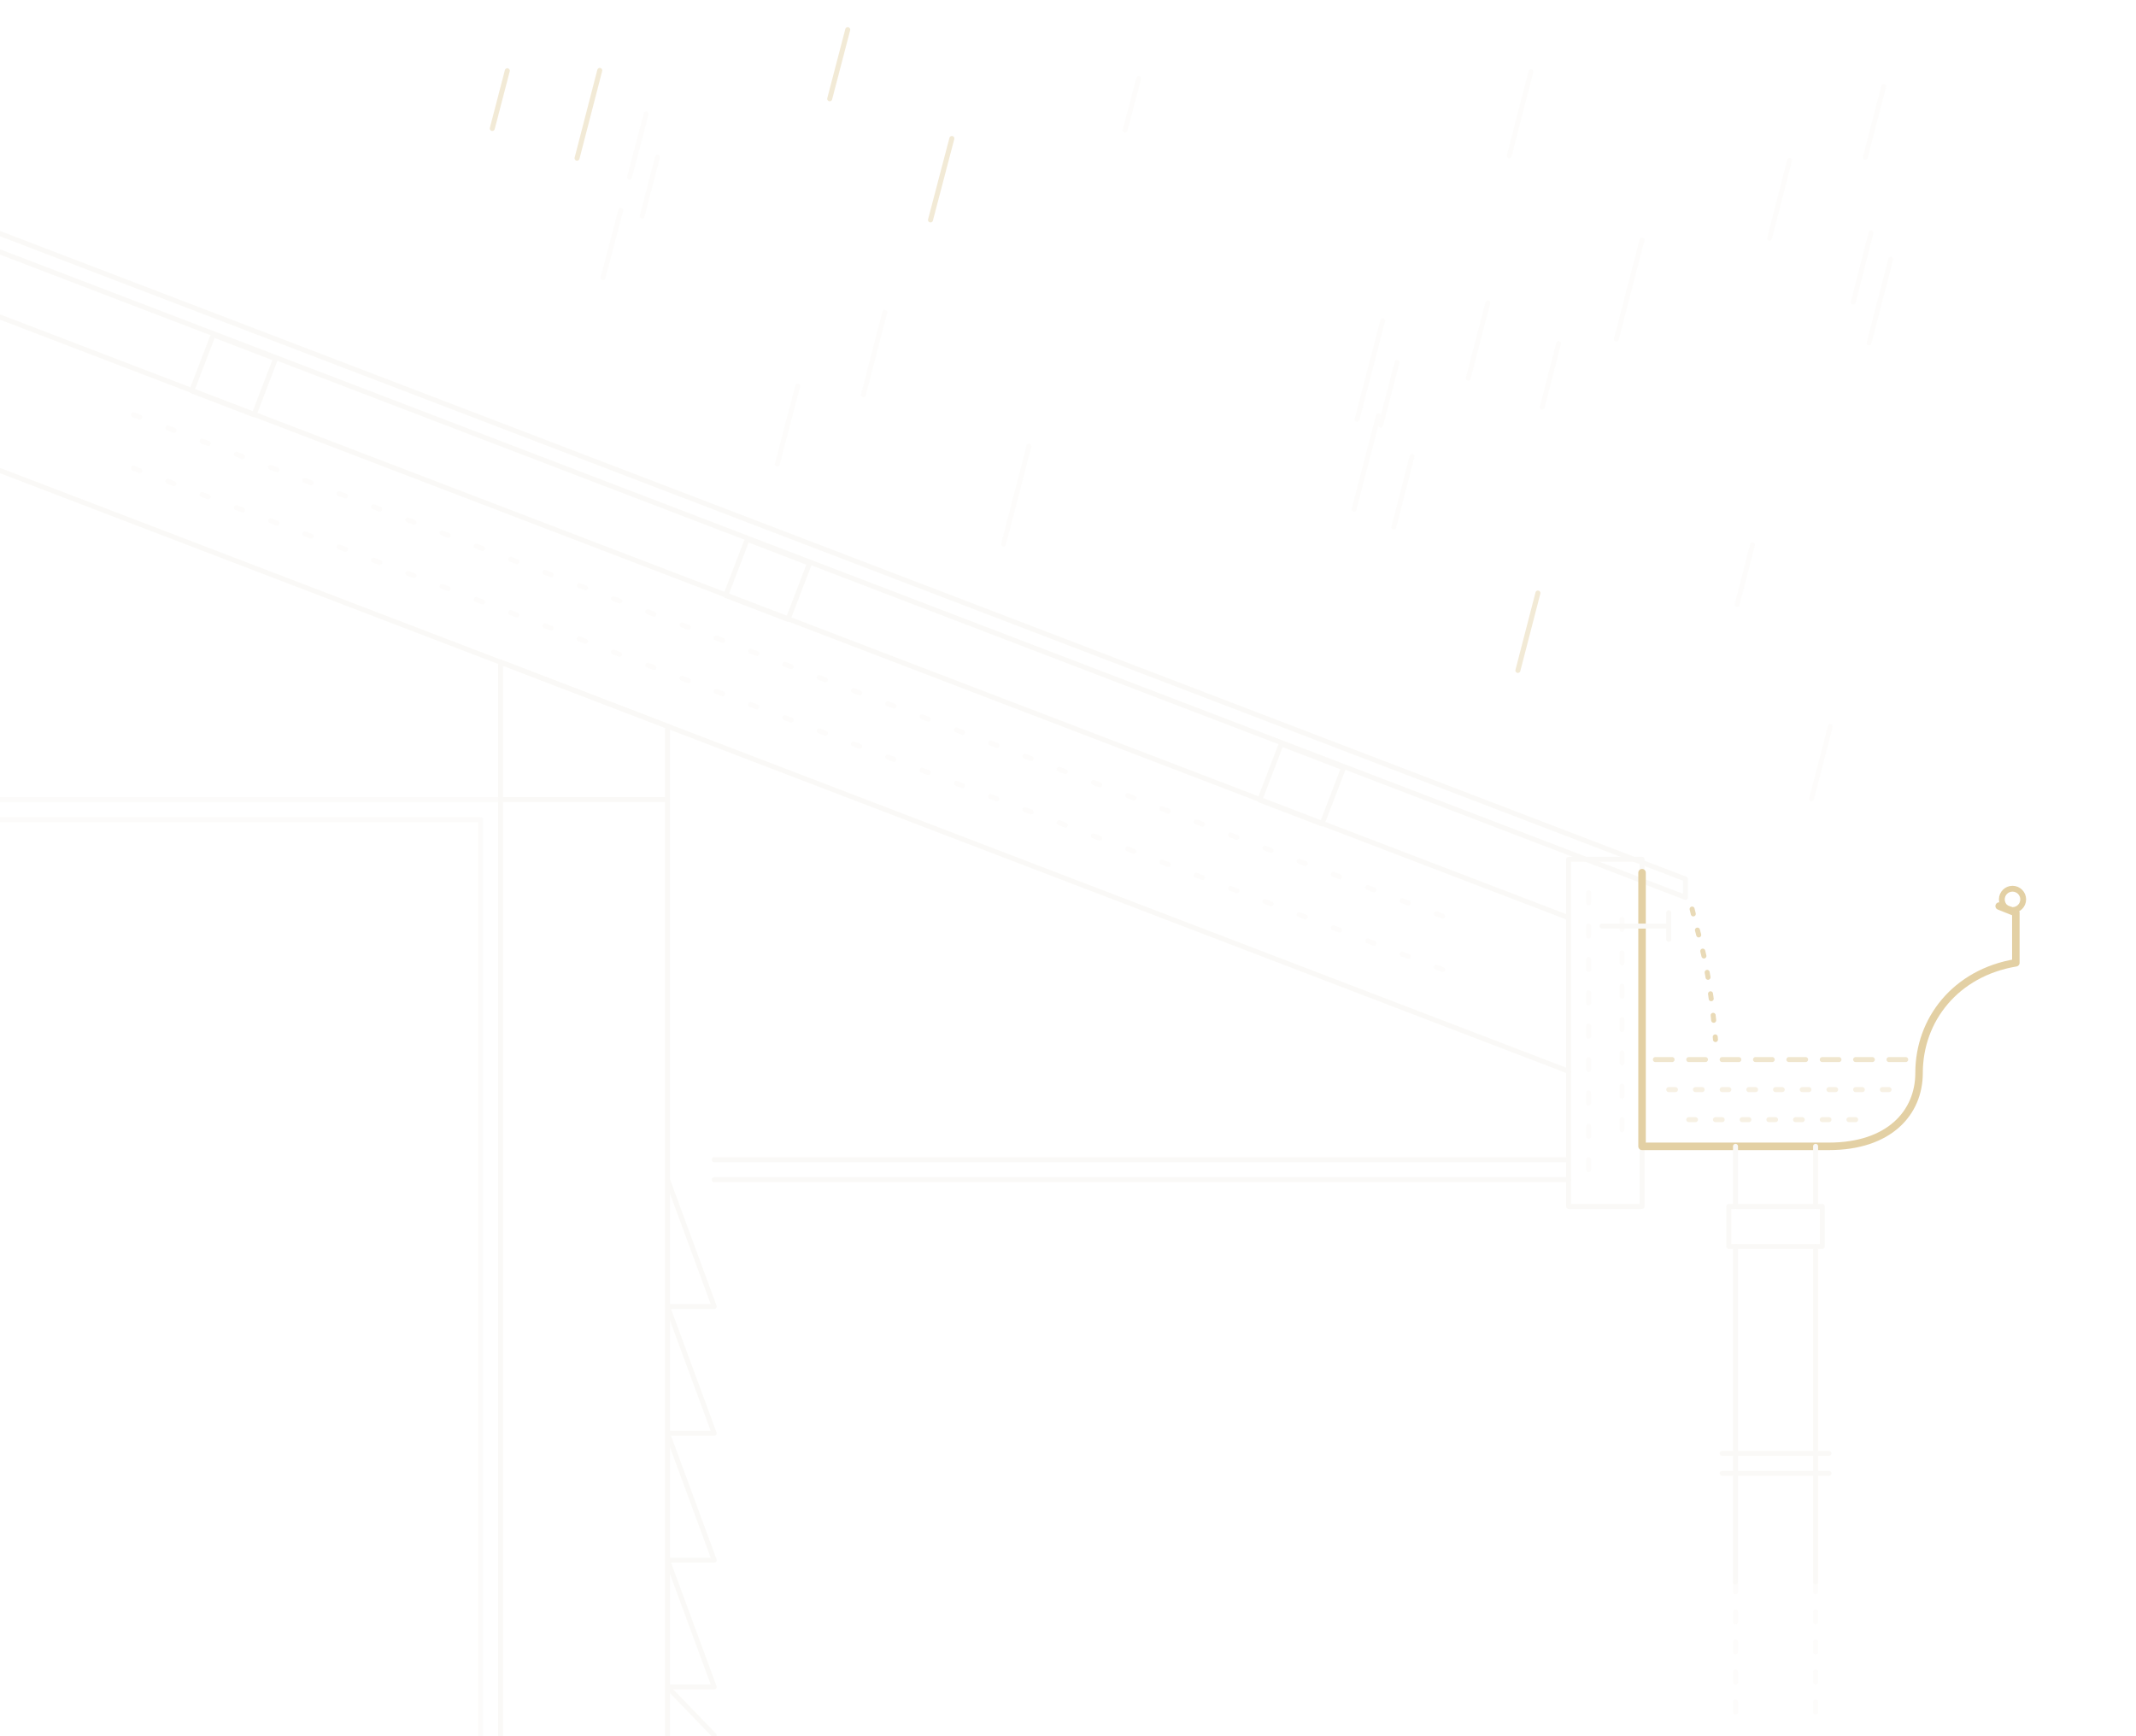
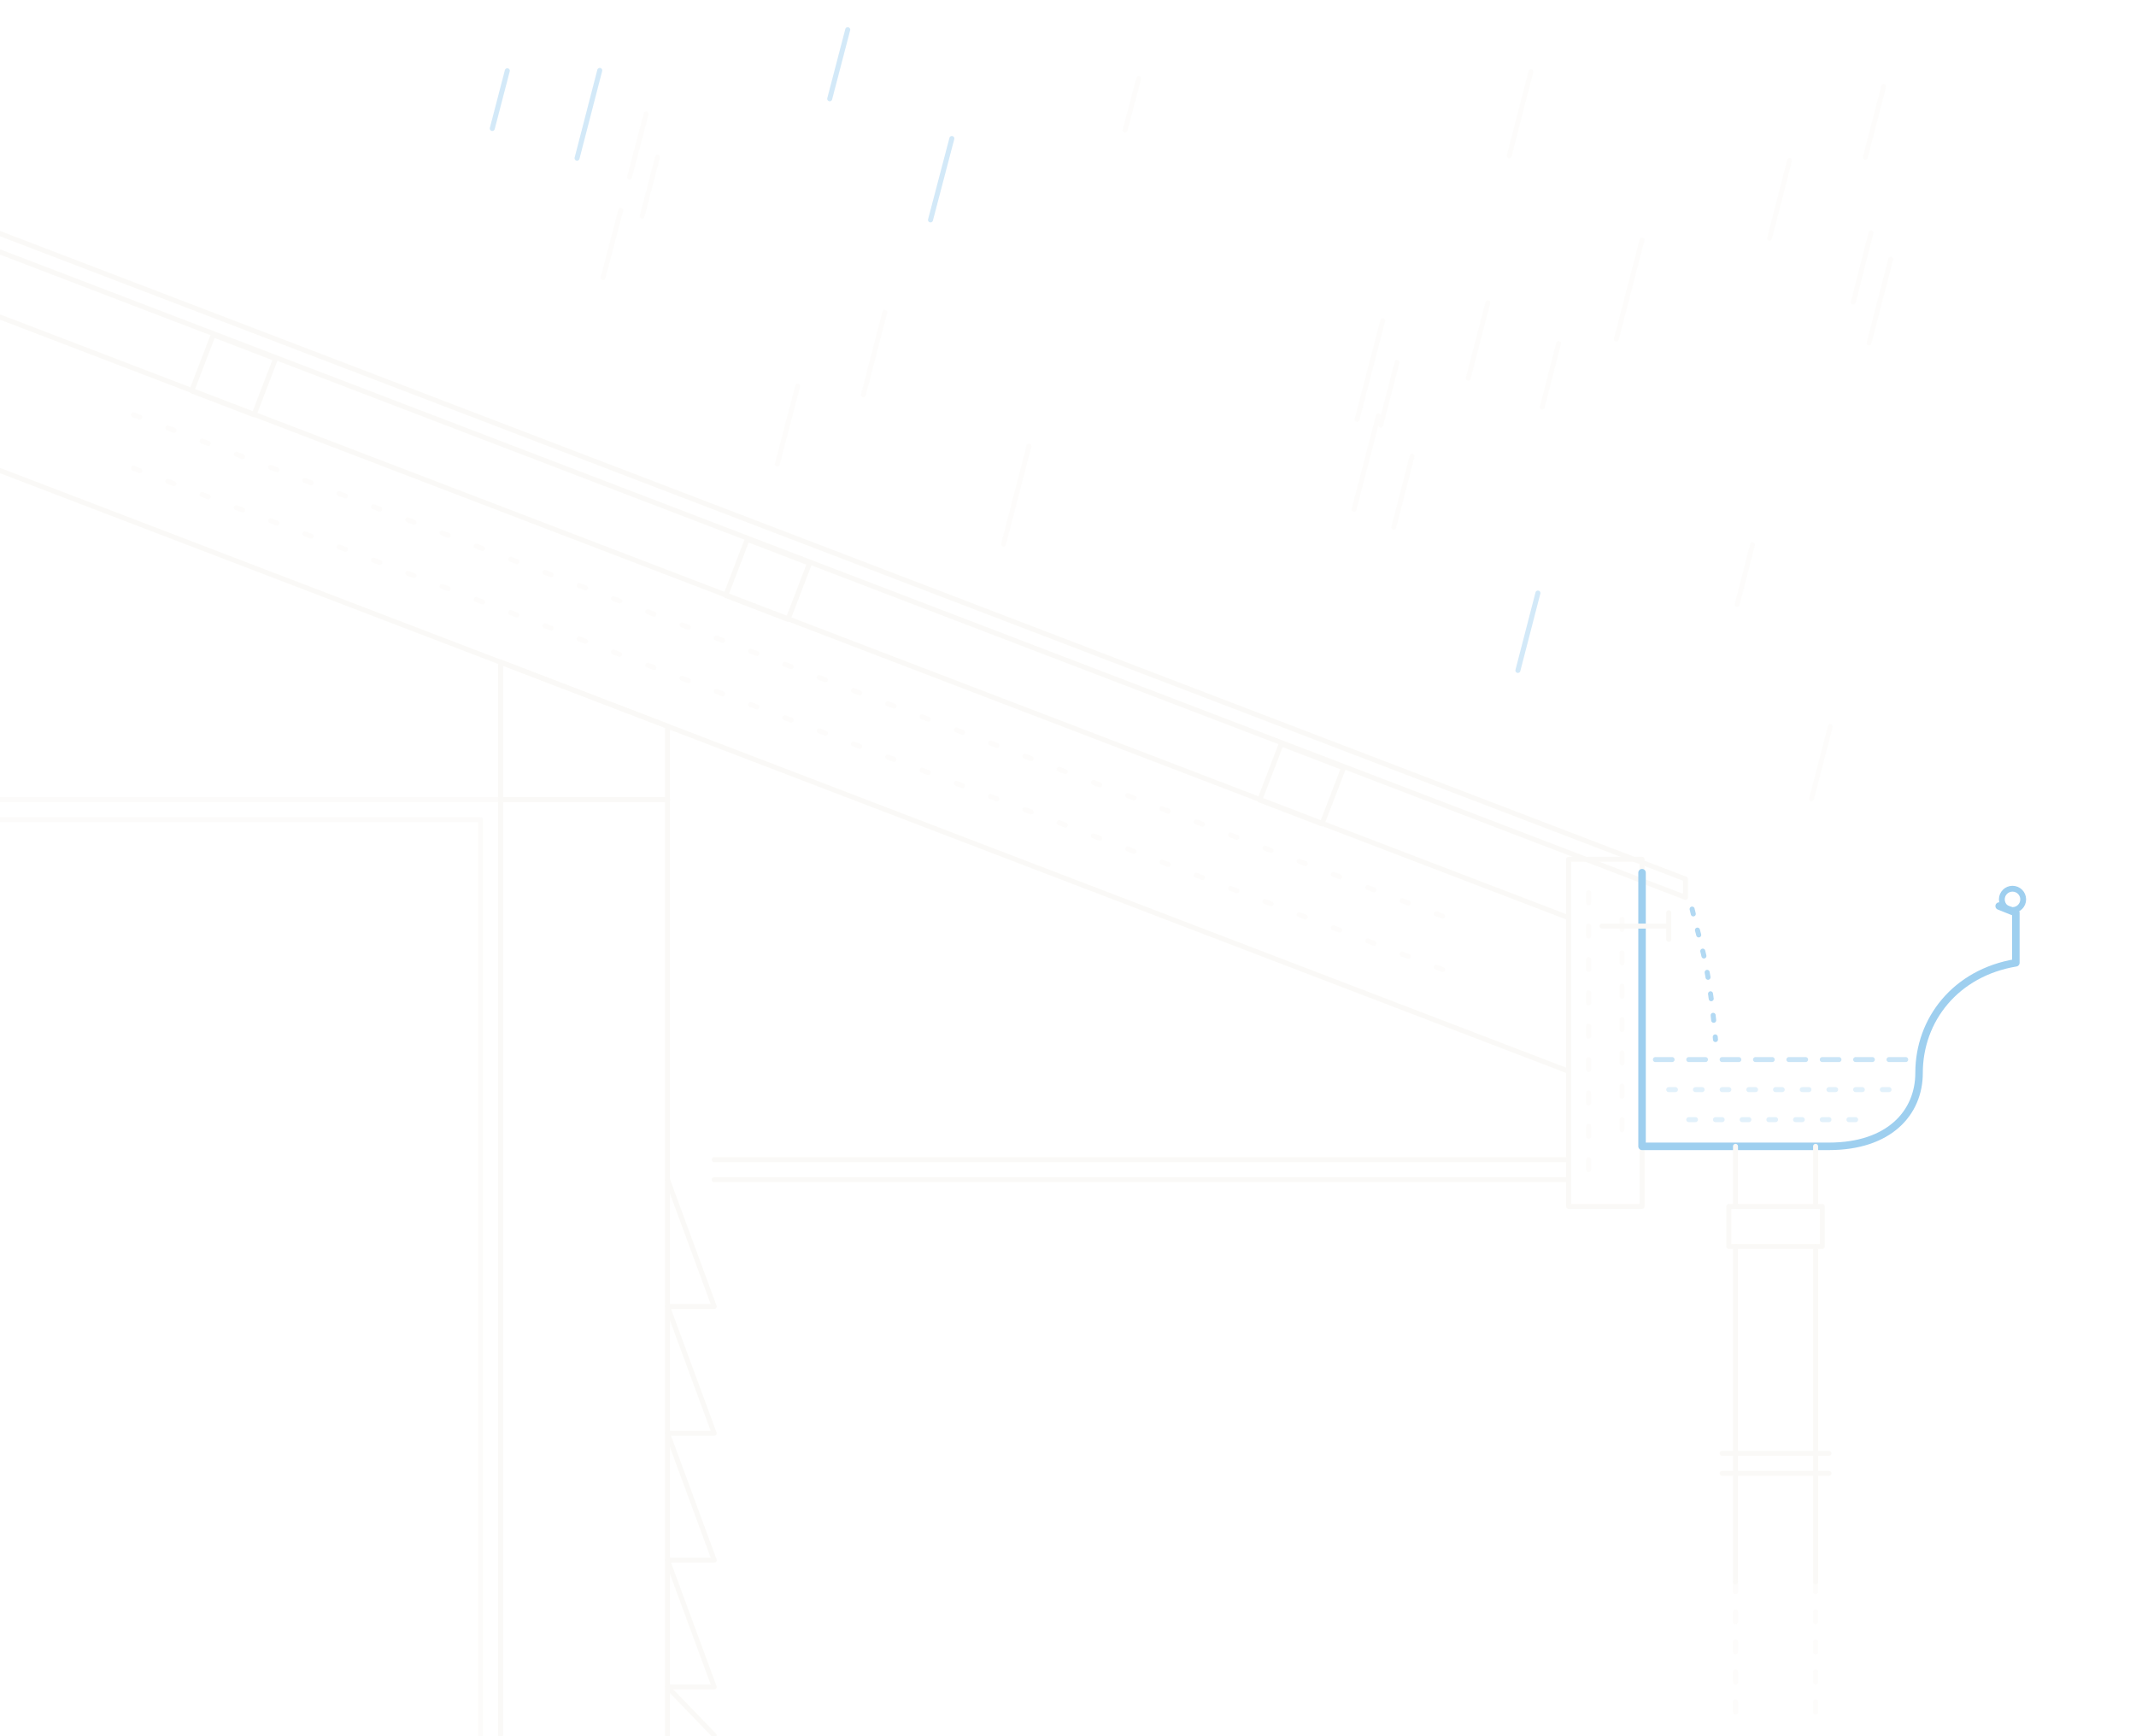
<svg xmlns="http://www.w3.org/2000/svg" viewBox="0 0 640 520" fill="none" stroke="#F6F4EF" stroke-width="1.5" stroke-linecap="round" stroke-linejoin="round">
  <g opacity=".5">
    <g class="ill-rain" opacity=".45">
-       <line x1="285.2" y1="41.5" x2="278.8" y2="65.9" class="ill-accent" style="stroke:#C8A24A" />
+       <line x1="285.2" y1="41.5" x2="278.8" y2="65.9" class="ill-accent" style="stroke:#3D9FE0" />
      <line x1="341.2" y1="23.5" x2="337.1" y2="39" />
      <line x1="414.3" y1="96.1" x2="406.6" y2="125.7" />
      <line x1="193.6" y1="34.1" x2="188.6" y2="53.1" />
      <line x1="536.2" y1="48.1" x2="530.2" y2="71.4" />
      <line x1="445.8" y1="90.7" x2="439.9" y2="113.4" />
-       <line x1="152" y1="21.2" x2="147.5" y2="38.5" class="ill-accent" style="stroke:#C8A24A" />
+       <line x1="152" y1="21.2" x2="147.5" y2="38.5" class="ill-accent" style="stroke:#3D9FE0" />
      <line x1="467" y1="102.9" x2="462.1" y2="122" />
      <line x1="418.6" y1="108.6" x2="413.7" y2="127.4" />
      <line x1="525.1" y1="163.2" x2="520.5" y2="181.1" />
      <line x1="413" y1="124.6" x2="405.7" y2="152.6" />
      <line x1="492" y1="71.9" x2="484.3" y2="101.6" />
-       <line x1="460.8" y1="177.7" x2="454.8" y2="200.9" class="ill-accent" style="stroke:#C8A24A" />
+       <line x1="460.8" y1="177.7" x2="454.8" y2="200.9" class="ill-accent" style="stroke:#3D9FE0" />
      <line x1="566.5" y1="77.7" x2="560" y2="102.8" />
      <line x1="423.1" y1="136.7" x2="417.6" y2="158" />
      <line x1="548.4" y1="217.7" x2="542.8" y2="239.3" />
      <line x1="458.7" y1="21.5" x2="452.2" y2="46.7" />
      <line x1="265.1" y1="93.6" x2="258.7" y2="118.3" />
-       <line x1="179.7" y1="21.1" x2="172.9" y2="47.4" class="ill-accent" style="stroke:#C8A24A" />
+       <line x1="179.7" y1="21.1" x2="172.9" y2="47.4" class="ill-accent" style="stroke:#3D9FE0" />
      <line x1="186" y1="63" x2="180.7" y2="83.2" />
      <line x1="564.4" y1="25.9" x2="558.9" y2="47.1" />
      <line x1="560.6" y1="69.8" x2="555.3" y2="90.5" />
      <line x1="197" y1="47.1" x2="192.4" y2="64.8" />
      <line x1="239" y1="115.7" x2="232.9" y2="139.1" />
-       <line x1="254" y1="8.9" x2="248.6" y2="29.6" class="ill-accent" style="stroke:#C8A24A" />
+       <line x1="254" y1="8.9" x2="248.6" y2="29.6" class="ill-accent" style="stroke:#3D9FE0" />
      <line x1="308.3" y1="133.7" x2="300.7" y2="163" />
    </g>
    <path class="ill-line" d="M0 70 L505 263.4 L505 268.9 L0 75.5" />
    <rect class="ill-fine" x="60" y="103.3" width="20" height="18" transform="rotate(21 70 112.3)" />
    <rect class="ill-fine" x="220" y="164.6" width="20" height="18" transform="rotate(21 230 173.6)" />
    <rect class="ill-fine" x="380" y="225.9" width="20" height="18" transform="rotate(21 390 234.9)" />
    <path class="ill-line" d="M0 95 L470 275 L470 321 L0 141" />
    <path class="ill-fine" opacity=".5" d="M40 124.3 L440 277.5" stroke-dasharray="2 9" />
    <path class="ill-fine" opacity=".5" d="M40 140.3 L440 293.5" stroke-dasharray="2 9" />
    <path class="ill-line" d="M150 198.4 L200 217.6 V239.6 H150 Z" />
    <path class="ill-line" d="M150 239.6 V520 M200 239.6 V520" />
    <path class="ill-fine" d="M150 239.6 H200" />
    <path class="ill-fine" opacity=".6" d="M0 239.6 H150 M0 245.6 H144 V520" />
    <rect class="ill-line" x="470" y="257.5" width="22" height="104" />
    <path class="ill-fine" opacity=".5" d="M476 267.5 V351.5 M486 275.5 V341.5" stroke-dasharray="3 7" />
    <path class="ill-line" d="M214 347.5 H470 M214 353.5 H470" />
    <path class="ill-line" d="M200 353.5 L214 391.5 L200 391.5 L214 429.5 L200 429.5 L214 467.5 L200 467.5 L214 505.5 L200 505.5 L214 520" />
-     <path class="ill-accent" style="stroke:#C8A24A" stroke-width="2.25" d="M492 261.5 V343.5 H548 C566 343.5 575 333.5 575 321.5 C575 305.5 586 291.5 604 288.5 V273.5 L599 271.5" />
-     <circle class="ill-accent" style="stroke:#C8A24A" cx="603" cy="269.5" r="3.2" stroke-width="1.75" />
-     <path class="ill-water" style="stroke:#C8A24A" opacity=".55" d="M496 317.5 H571" stroke-dasharray="5 5" />
-     <path class="ill-water" style="stroke:#C8A24A" opacity=".3" d="M500 326.5 H566 M506 335.5 H556" stroke-dasharray="2 6" />
+     <path class="ill-accent" style="stroke:#3D9FE0" stroke-width="2.25" d="M492 261.5 V343.5 H548 C566 343.5 575 333.5 575 321.5 C575 305.5 586 291.5 604 288.5 V273.5 L599 271.5" />
+     <circle class="ill-accent" style="stroke:#3D9FE0" cx="603" cy="269.5" r="3.2" stroke-width="1.75" />
+     <path class="ill-water" style="stroke:#3D9FE0" opacity=".55" d="M496 317.5 H571" stroke-dasharray="5 5" />
+     <path class="ill-water" style="stroke:#3D9FE0" opacity=".3" d="M500 326.5 H566 M506 335.5 H556" stroke-dasharray="2 6" />
    <path class="ill-fine" d="M480 277.5 H500 M500 273.5 V281.5" />
-     <path class="ill-accent" style="stroke:#C8A24A" opacity=".8" d="M507 272.4 C509 281.4 512 287.4 514 311.5" stroke-dasharray="1.5 5" />
+     <path class="ill-accent" style="stroke:#3D9FE0" opacity=".8" d="M507 272.4 C509 281.4 512 287.4 514 311.5" stroke-dasharray="1.5 5" />
    <path class="ill-line" d="M520 343.5 V361.5 M544 343.5 V361.5" />
    <path class="ill-line" d="M518 361.5 H546 V373.5 H518 Z" />
    <path class="ill-line" d="M520 373.5 V474 M544 373.5 V474" />
    <path class="ill-fine" opacity=".55" d="M520 474 V516 M544 474 V516" stroke-dasharray="3 6" />
    <path class="ill-fine" d="M516 435.5 H548 M516 441.5 H548" />
  </g>
</svg>
